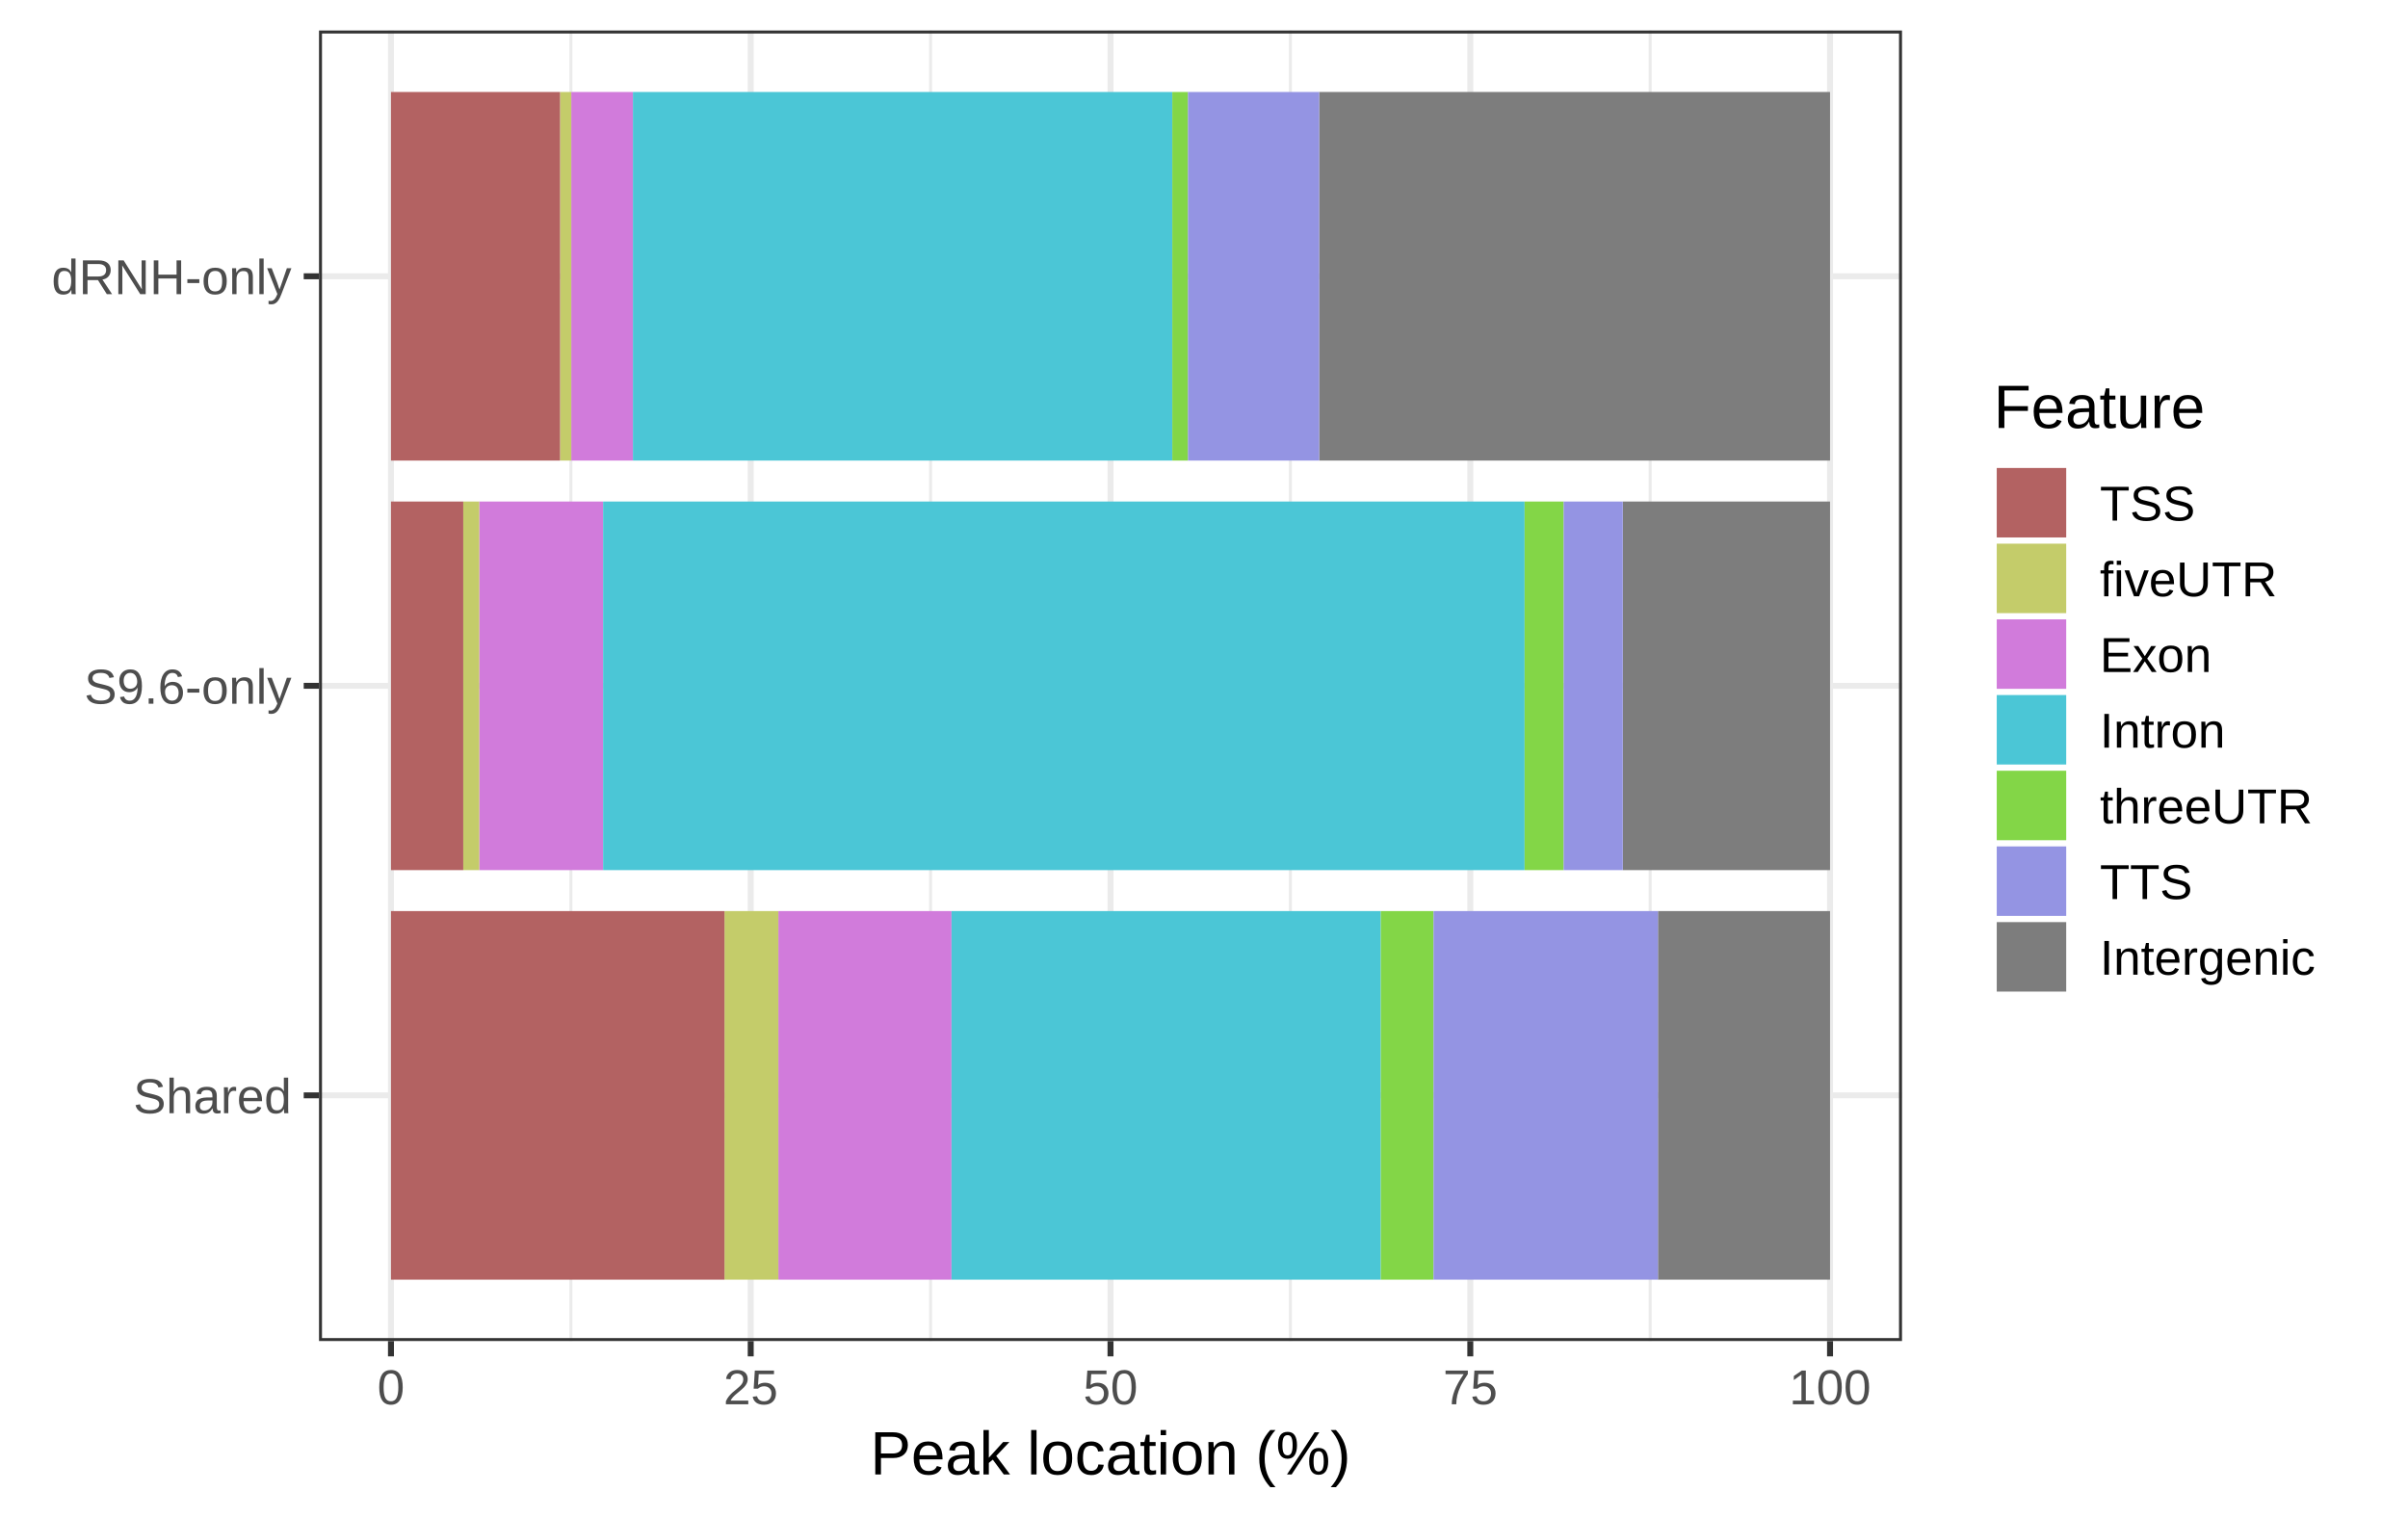
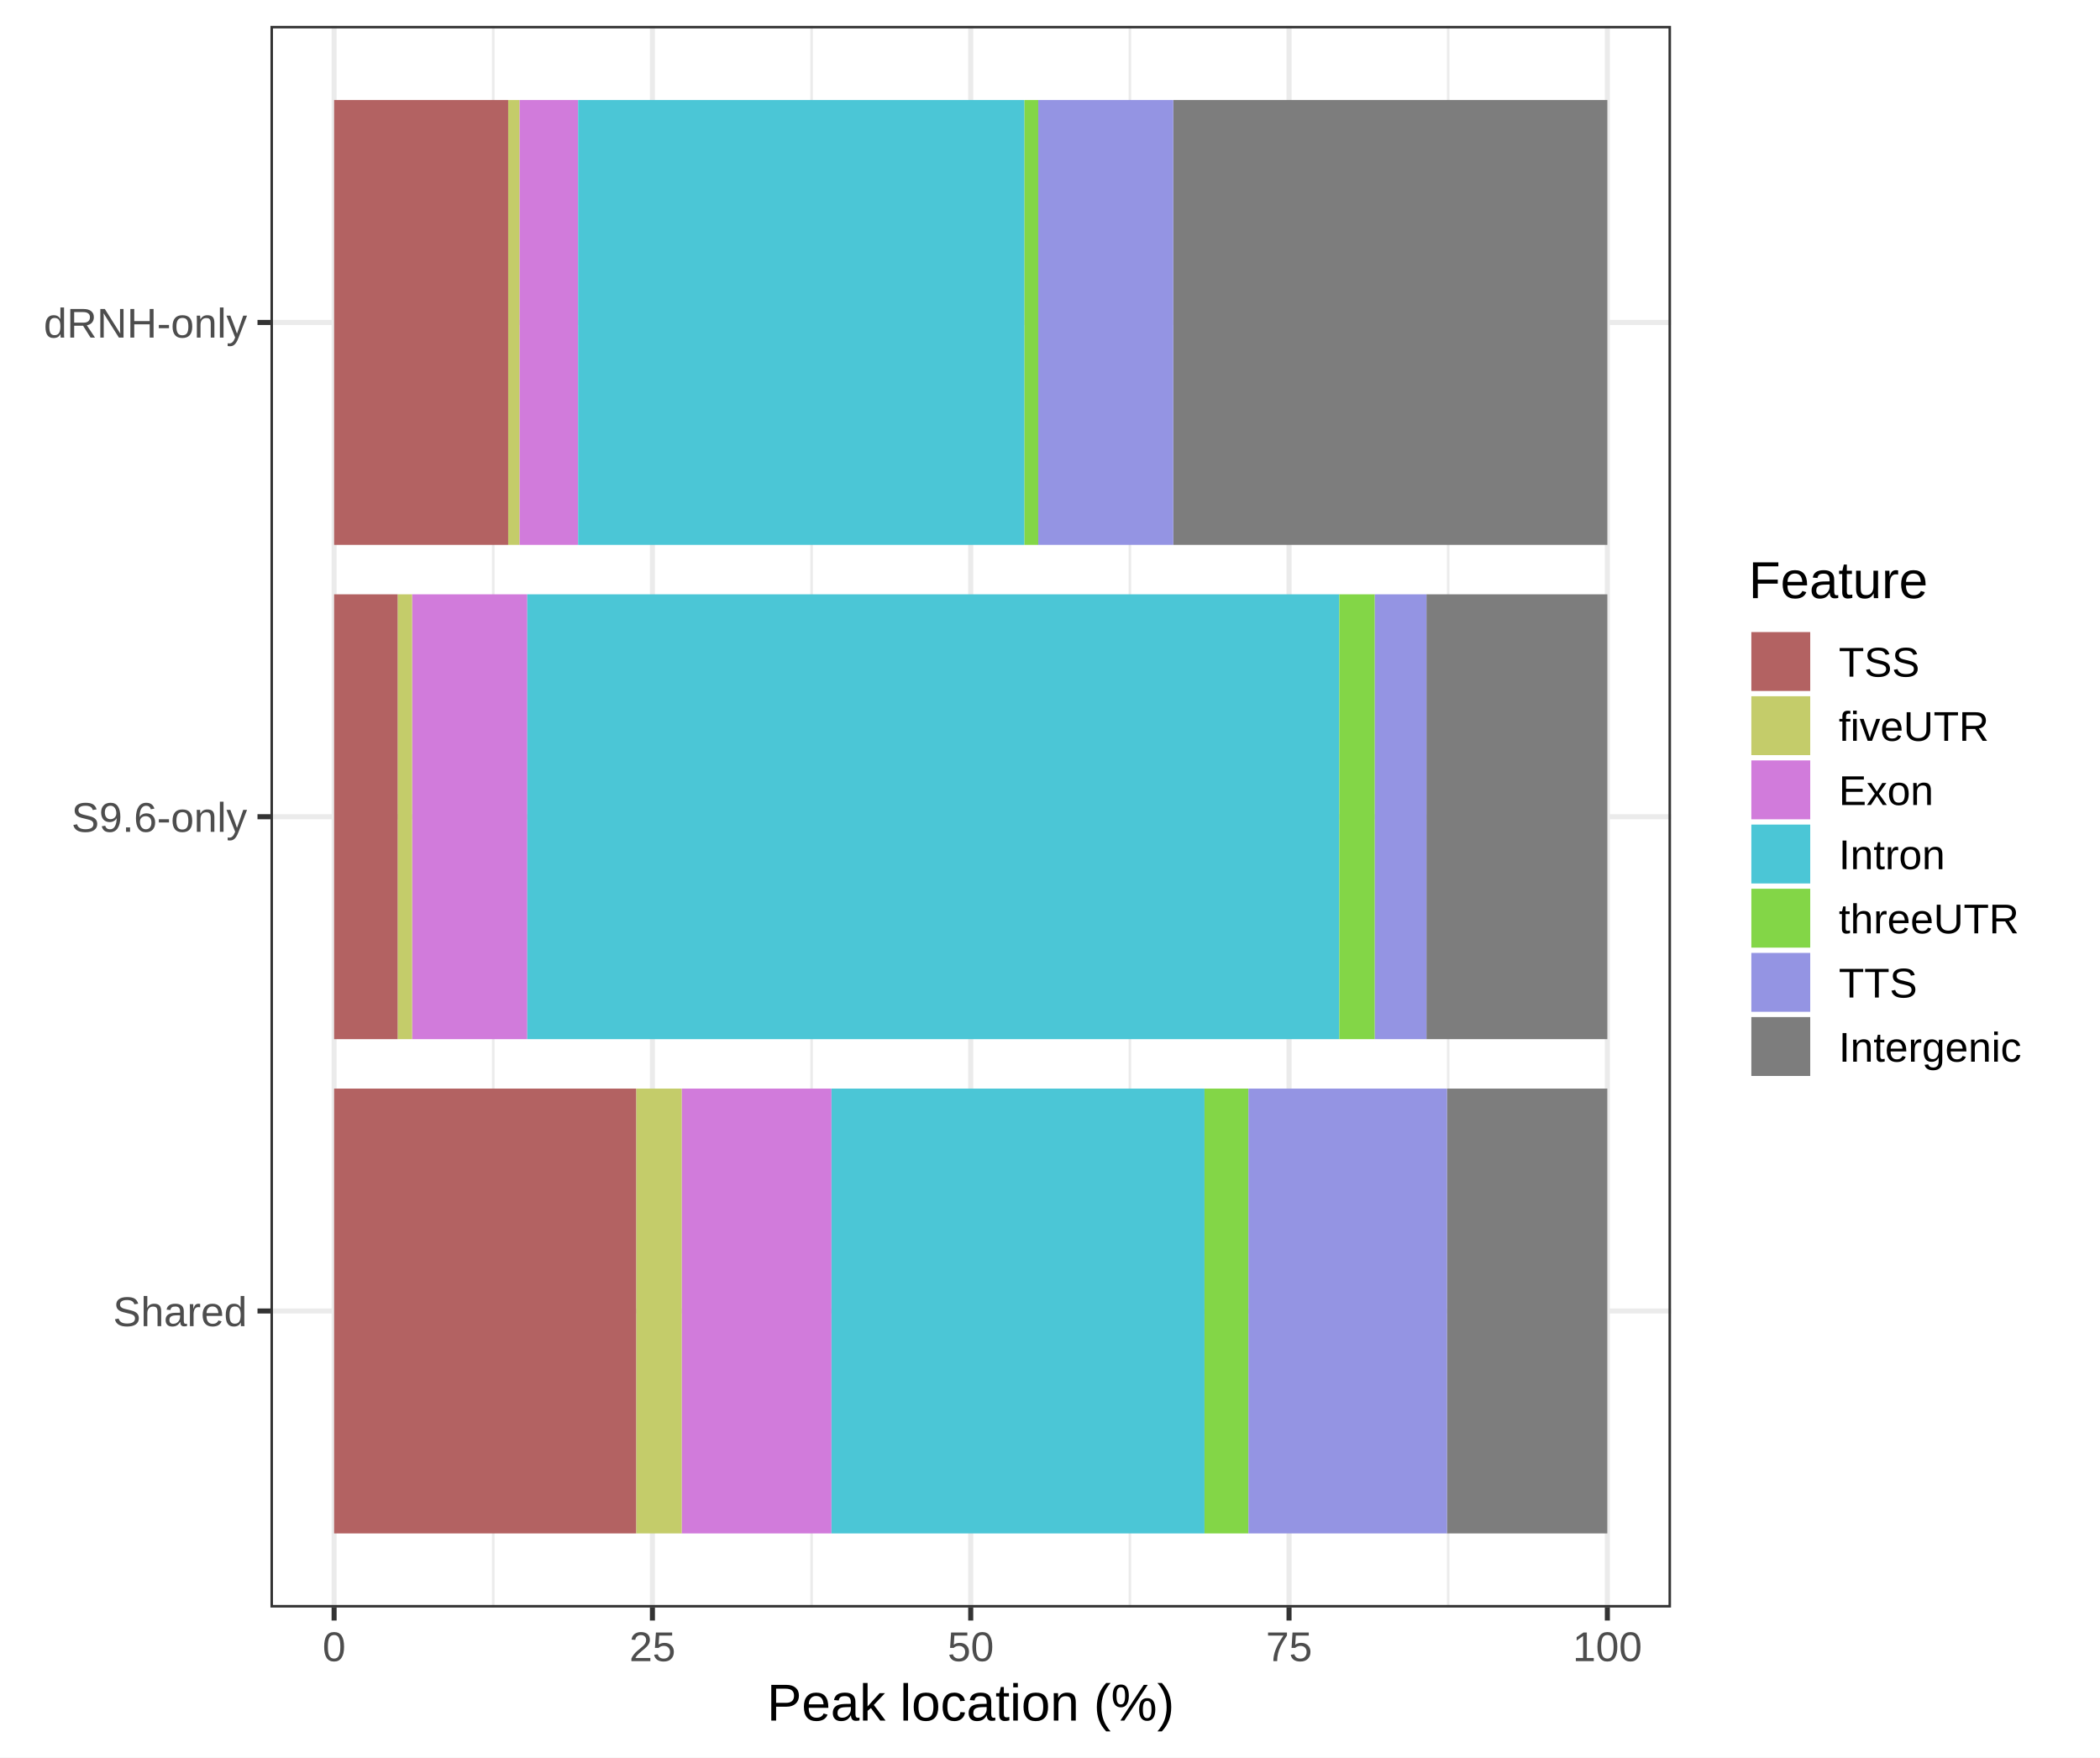
- <svg xmlns="http://www.w3.org/2000/svg" class="svglite" width="549.75pt" height="346.50pt" viewBox="0 0 549.75 346.50">
+ <svg xmlns="http://www.w3.org/2000/svg" class="svglite" width="565.50pt" height="473.25pt" viewBox="0 0 565.50 473.25">
  <defs>
    <style type="text/css">
    .svglite line, .svglite polyline, .svglite polygon, .svglite path, .svglite rect, .svglite circle {
      fill: none;
      stroke: #000000;
      stroke-linecap: round;
      stroke-linejoin: round;
      stroke-miterlimit: 10.00;
    }
  </style>
  </defs>
  <rect width="100%" height="100%" style="stroke: none; fill: #FFFFFF;" />
  <defs>
-     <clipPath id="cpMC4wMHw1NDkuNzV8MC4wMHwzNDYuNTA=">
-       <rect x="0.00" y="0.00" width="549.75" height="346.50" />
+     <clipPath id="cpMC4wMHw1NjUuNTB8MC4wMHw0NzMuMjU=">
+       <rect x="0.00" y="0.00" width="565.50" height="473.25" />
    </clipPath>
  </defs>
-   <g clip-path="url(#cpMC4wMHw1NDkuNzV8MC4wMHwzNDYuNTA=)">
-     <rect x="0" y="0.00" width="549.75" height="346.50" style="stroke-width: 1.36; stroke: #FFFFFF; fill: #FFFFFF;" />
+   <g clip-path="url(#cpMC4wMHw1NjUuNTB8MC4wMHw0NzMuMjU=)">
+     <rect x="0.00" y="0.00" width="565.50" height="473.25" style="stroke-width: 1.36; stroke: #FFFFFF; fill: #FFFFFF;" />
  </g>
  <defs>
-     <clipPath id="cpNzIuODN8NDM0LjIzfDYuOTd8MzA2LjE3">
-       <rect x="72.83" y="6.97" width="361.40" height="299.19" />
+     <clipPath id="cpNzIuODN8NDQ5Ljk4fDYuOTd8NDMyLjky">
+       <rect x="72.83" y="6.97" width="377.15" height="425.94" />
    </clipPath>
  </defs>
-   <g clip-path="url(#cpNzIuODN8NDM0LjIzfDYuOTd8MzA2LjE3)">
-     <rect x="72.83" y="6.97" width="361.40" height="299.19" style="stroke-width: 1.36; stroke: none; fill: #FFFFFF;" />
-     <polyline points="130.33,306.17 130.33,6.97 " style="stroke-width: 0.68; stroke: #EBEBEB; stroke-linecap: butt;" />
-     <polyline points="212.46,306.17 212.46,6.97 " style="stroke-width: 0.68; stroke: #EBEBEB; stroke-linecap: butt;" />
-     <polyline points="294.60,306.17 294.60,6.97 " style="stroke-width: 0.68; stroke: #EBEBEB; stroke-linecap: butt;" />
-     <polyline points="376.73,306.17 376.73,6.97 " style="stroke-width: 0.68; stroke: #EBEBEB; stroke-linecap: butt;" />
-     <polyline points="72.83,250.07 434.23,250.07 " style="stroke-width: 1.36; stroke: #EBEBEB; stroke-linecap: butt;" />
-     <polyline points="72.83,156.57 434.23,156.57 " style="stroke-width: 1.36; stroke: #EBEBEB; stroke-linecap: butt;" />
-     <polyline points="72.83,63.07 434.23,63.07 " style="stroke-width: 1.36; stroke: #EBEBEB; stroke-linecap: butt;" />
-     <polyline points="89.26,306.17 89.26,6.97 " style="stroke-width: 1.36; stroke: #EBEBEB; stroke-linecap: butt;" />
-     <polyline points="171.39,306.17 171.39,6.97 " style="stroke-width: 1.36; stroke: #EBEBEB; stroke-linecap: butt;" />
-     <polyline points="253.53,306.17 253.53,6.97 " style="stroke-width: 1.36; stroke: #EBEBEB; stroke-linecap: butt;" />
-     <polyline points="335.67,306.17 335.67,6.97 " style="stroke-width: 1.36; stroke: #EBEBEB; stroke-linecap: butt;" />
-     <polyline points="417.80,306.17 417.80,6.97 " style="stroke-width: 1.36; stroke: #EBEBEB; stroke-linecap: butt;" />
-     <rect x="130.42" y="21.00" width="14.08" height="84.15" style="stroke-width: 1.07; stroke: none; stroke-linecap: square; stroke-linejoin: miter; fill: #D17BDB;" />
-     <rect x="127.86" y="21.00" width="2.56" height="84.15" style="stroke-width: 1.07; stroke: none; stroke-linecap: square; stroke-linejoin: miter; fill: #C4CC6A;" />
-     <rect x="301.16" y="21.00" width="116.64" height="84.15" style="stroke-width: 1.07; stroke: none; stroke-linecap: square; stroke-linejoin: miter; fill: #7D7D7D;" />
-     <rect x="144.50" y="21.00" width="123.14" height="84.15" style="stroke-width: 1.07; stroke: none; stroke-linecap: square; stroke-linejoin: miter; fill: #4BC6D6;" />
-     <rect x="267.64" y="21.00" width="3.59" height="84.15" style="stroke-width: 1.07; stroke: none; stroke-linecap: square; stroke-linejoin: miter; fill: #83D647;" />
-     <rect x="89.26" y="21.00" width="38.60" height="84.15" style="stroke-width: 1.07; stroke: none; stroke-linecap: square; stroke-linejoin: miter; fill: #B36262;" />
-     <rect x="271.22" y="21.00" width="29.94" height="84.15" style="stroke-width: 1.07; stroke: none; stroke-linecap: square; stroke-linejoin: miter; fill: #9494E3;" />
-     <rect x="109.40" y="114.50" width="28.28" height="84.15" style="stroke-width: 1.07; stroke: none; stroke-linecap: square; stroke-linejoin: miter; fill: #D17BDB;" />
-     <rect x="105.76" y="114.50" width="3.65" height="84.15" style="stroke-width: 1.07; stroke: none; stroke-linecap: square; stroke-linejoin: miter; fill: #C4CC6A;" />
-     <rect x="370.49" y="114.50" width="47.31" height="84.15" style="stroke-width: 1.07; stroke: none; stroke-linecap: square; stroke-linejoin: miter; fill: #7D7D7D;" />
-     <rect x="137.69" y="114.50" width="210.38" height="84.15" style="stroke-width: 1.07; stroke: none; stroke-linecap: square; stroke-linejoin: miter; fill: #4BC6D6;" />
-     <rect x="348.07" y="114.50" width="8.92" height="84.15" style="stroke-width: 1.07; stroke: none; stroke-linecap: square; stroke-linejoin: miter; fill: #83D647;" />
-     <rect x="89.26" y="114.50" width="16.50" height="84.15" style="stroke-width: 1.07; stroke: none; stroke-linecap: square; stroke-linejoin: miter; fill: #B36262;" />
-     <rect x="356.99" y="114.50" width="13.50" height="84.15" style="stroke-width: 1.07; stroke: none; stroke-linecap: square; stroke-linejoin: miter; fill: #9494E3;" />
-     <rect x="177.70" y="208.00" width="39.53" height="84.15" style="stroke-width: 1.07; stroke: none; stroke-linecap: square; stroke-linejoin: miter; fill: #D17BDB;" />
-     <rect x="165.40" y="208.00" width="12.30" height="84.15" style="stroke-width: 1.07; stroke: none; stroke-linecap: square; stroke-linejoin: miter; fill: #C4CC6A;" />
-     <rect x="378.51" y="208.00" width="39.29" height="84.15" style="stroke-width: 1.07; stroke: none; stroke-linecap: square; stroke-linejoin: miter; fill: #7D7D7D;" />
-     <rect x="217.23" y="208.00" width="98.01" height="84.15" style="stroke-width: 1.07; stroke: none; stroke-linecap: square; stroke-linejoin: miter; fill: #4BC6D6;" />
-     <rect x="315.24" y="208.00" width="12.04" height="84.15" style="stroke-width: 1.07; stroke: none; stroke-linecap: square; stroke-linejoin: miter; fill: #83D647;" />
-     <rect x="89.26" y="208.00" width="76.14" height="84.15" style="stroke-width: 1.07; stroke: none; stroke-linecap: square; stroke-linejoin: miter; fill: #B36262;" />
-     <rect x="327.28" y="208.00" width="51.23" height="84.15" style="stroke-width: 1.07; stroke: none; stroke-linecap: square; stroke-linejoin: miter; fill: #9494E3;" />
-     <rect x="72.83" y="6.97" width="361.40" height="299.19" style="stroke-width: 1.36; stroke: #333333;" />
+   <g clip-path="url(#cpNzIuODN8NDQ5Ljk4fDYuOTd8NDMyLjky)">
+     <rect x="72.83" y="6.97" width="377.15" height="425.94" style="stroke-width: 1.36; stroke: none; fill: #FFFFFF;" />
+     <polyline points="132.83,432.92 132.83,6.97 " style="stroke-width: 0.68; stroke: #EBEBEB; stroke-linecap: butt;" />
+     <polyline points="218.55,432.92 218.55,6.97 " style="stroke-width: 0.68; stroke: #EBEBEB; stroke-linecap: butt;" />
+     <polyline points="304.26,432.92 304.26,6.97 " style="stroke-width: 0.68; stroke: #EBEBEB; stroke-linecap: butt;" />
+     <polyline points="389.98,432.92 389.98,6.97 " style="stroke-width: 0.68; stroke: #EBEBEB; stroke-linecap: butt;" />
+     <polyline points="72.83,353.05 449.98,353.05 " style="stroke-width: 1.36; stroke: #EBEBEB; stroke-linecap: butt;" />
+     <polyline points="72.83,219.95 449.98,219.95 " style="stroke-width: 1.36; stroke: #EBEBEB; stroke-linecap: butt;" />
+     <polyline points="72.83,86.84 449.98,86.84 " style="stroke-width: 1.36; stroke: #EBEBEB; stroke-linecap: butt;" />
+     <polyline points="89.97,432.92 89.97,6.97 " style="stroke-width: 1.36; stroke: #EBEBEB; stroke-linecap: butt;" />
+     <polyline points="175.69,432.92 175.69,6.97 " style="stroke-width: 1.36; stroke: #EBEBEB; stroke-linecap: butt;" />
+     <polyline points="261.40,432.92 261.40,6.97 " style="stroke-width: 1.36; stroke: #EBEBEB; stroke-linecap: butt;" />
+     <polyline points="347.12,432.92 347.12,6.97 " style="stroke-width: 1.36; stroke: #EBEBEB; stroke-linecap: butt;" />
+     <polyline points="432.84,432.92 432.84,6.97 " style="stroke-width: 1.36; stroke: #EBEBEB; stroke-linecap: butt;" />
+     <rect x="139.87" y="26.94" width="15.81" height="119.80" style="stroke-width: 1.07; stroke: none; stroke-linecap: square; stroke-linejoin: miter; fill: #D17BDB;" />
+     <rect x="136.85" y="26.94" width="3.02" height="119.80" style="stroke-width: 1.07; stroke: none; stroke-linecap: square; stroke-linejoin: miter; fill: #C4CC6A;" />
+     <rect x="315.95" y="26.94" width="116.89" height="119.80" style="stroke-width: 1.07; stroke: none; stroke-linecap: square; stroke-linejoin: miter; fill: #7D7D7D;" />
+     <rect x="155.68" y="26.94" width="120.19" height="119.80" style="stroke-width: 1.07; stroke: none; stroke-linecap: square; stroke-linejoin: miter; fill: #4BC6D6;" />
+     <rect x="275.87" y="26.94" width="3.71" height="119.80" style="stroke-width: 1.07; stroke: none; stroke-linecap: square; stroke-linejoin: miter; fill: #83D647;" />
+     <rect x="89.97" y="26.94" width="46.87" height="119.80" style="stroke-width: 1.07; stroke: none; stroke-linecap: square; stroke-linejoin: miter; fill: #B36262;" />
+     <rect x="279.58" y="26.94" width="36.37" height="119.80" style="stroke-width: 1.07; stroke: none; stroke-linecap: square; stroke-linejoin: miter; fill: #9494E3;" />
+     <rect x="110.97" y="160.05" width="31.02" height="119.80" style="stroke-width: 1.07; stroke: none; stroke-linecap: square; stroke-linejoin: miter; fill: #D17BDB;" />
+     <rect x="107.07" y="160.05" width="3.90" height="119.80" style="stroke-width: 1.07; stroke: none; stroke-linecap: square; stroke-linejoin: miter; fill: #C4CC6A;" />
+     <rect x="384.12" y="160.05" width="48.72" height="119.80" style="stroke-width: 1.07; stroke: none; stroke-linecap: square; stroke-linejoin: miter; fill: #7D7D7D;" />
+     <rect x="141.99" y="160.05" width="218.66" height="119.80" style="stroke-width: 1.07; stroke: none; stroke-linecap: square; stroke-linejoin: miter; fill: #4BC6D6;" />
+     <rect x="360.65" y="160.05" width="9.57" height="119.80" style="stroke-width: 1.07; stroke: none; stroke-linecap: square; stroke-linejoin: miter; fill: #83D647;" />
+     <rect x="89.97" y="160.05" width="17.10" height="119.80" style="stroke-width: 1.07; stroke: none; stroke-linecap: square; stroke-linejoin: miter; fill: #B36262;" />
+     <rect x="370.22" y="160.05" width="13.90" height="119.80" style="stroke-width: 1.07; stroke: none; stroke-linecap: square; stroke-linejoin: miter; fill: #9494E3;" />
+     <rect x="183.56" y="293.16" width="40.34" height="119.80" style="stroke-width: 1.07; stroke: none; stroke-linecap: square; stroke-linejoin: miter; fill: #D17BDB;" />
+     <rect x="171.31" y="293.16" width="12.26" height="119.80" style="stroke-width: 1.07; stroke: none; stroke-linecap: square; stroke-linejoin: miter; fill: #C4CC6A;" />
+     <rect x="389.64" y="293.16" width="43.19" height="119.80" style="stroke-width: 1.07; stroke: none; stroke-linecap: square; stroke-linejoin: miter; fill: #7D7D7D;" />
+     <rect x="223.91" y="293.16" width="100.45" height="119.80" style="stroke-width: 1.07; stroke: none; stroke-linecap: square; stroke-linejoin: miter; fill: #4BC6D6;" />
+     <rect x="324.35" y="293.16" width="11.83" height="119.80" style="stroke-width: 1.07; stroke: none; stroke-linecap: square; stroke-linejoin: miter; fill: #83D647;" />
+     <rect x="89.97" y="293.16" width="81.33" height="119.80" style="stroke-width: 1.07; stroke: none; stroke-linecap: square; stroke-linejoin: miter; fill: #B36262;" />
+     <rect x="336.18" y="293.16" width="53.46" height="119.80" style="stroke-width: 1.07; stroke: none; stroke-linecap: square; stroke-linejoin: miter; fill: #9494E3;" />
+     <rect x="72.83" y="6.97" width="377.15" height="425.94" style="stroke-width: 1.36; stroke: #333333;" />
  </g>
-   <g clip-path="url(#cpMC4wMHw1NDkuNzV8MC4wMHwzNDYuNTA=)">
-     <text x="66.55" y="254.15" text-anchor="end" style="font-size: 11.20px; fill: #4D4D4D; font-family: Liberation Sans;" textLength="39.38px" lengthAdjust="spacingAndGlyphs">Shared</text>
-     <text x="66.55" y="160.65" text-anchor="end" style="font-size: 11.20px; fill: #4D4D4D; font-family: Liberation Sans;" textLength="52.82px" lengthAdjust="spacingAndGlyphs">S9.6-only</text>
-     <text x="66.55" y="67.15" text-anchor="end" style="font-size: 11.20px; fill: #4D4D4D; font-family: Liberation Sans;" textLength="59.58px" lengthAdjust="spacingAndGlyphs">dRNH-only</text>
-     <polyline points="69.34,250.07 72.83,250.07 " style="stroke-width: 1.36; stroke: #333333; stroke-linecap: butt;" />
-     <polyline points="69.34,156.57 72.83,156.57 " style="stroke-width: 1.36; stroke: #333333; stroke-linecap: butt;" />
-     <polyline points="69.34,63.07 72.83,63.07 " style="stroke-width: 1.36; stroke: #333333; stroke-linecap: butt;" />
-     <polyline points="89.26,309.66 89.26,306.17 " style="stroke-width: 1.36; stroke: #333333; stroke-linecap: butt;" />
-     <polyline points="171.39,309.66 171.39,306.17 " style="stroke-width: 1.36; stroke: #333333; stroke-linecap: butt;" />
-     <polyline points="253.53,309.66 253.53,306.17 " style="stroke-width: 1.36; stroke: #333333; stroke-linecap: butt;" />
-     <polyline points="335.67,309.66 335.67,306.17 " style="stroke-width: 1.36; stroke: #333333; stroke-linecap: butt;" />
-     <polyline points="417.80,309.66 417.80,306.17 " style="stroke-width: 1.36; stroke: #333333; stroke-linecap: butt;" />
-     <text x="89.26" y="320.60" text-anchor="middle" style="font-size: 11.20px; fill: #4D4D4D; font-family: Liberation Sans;" textLength="7.12px" lengthAdjust="spacingAndGlyphs">0</text>
-     <text x="171.39" y="320.60" text-anchor="middle" style="font-size: 11.20px; fill: #4D4D4D; font-family: Liberation Sans;" textLength="14.24px" lengthAdjust="spacingAndGlyphs">25</text>
-     <text x="253.53" y="320.60" text-anchor="middle" style="font-size: 11.20px; fill: #4D4D4D; font-family: Liberation Sans;" textLength="14.24px" lengthAdjust="spacingAndGlyphs">50</text>
-     <text x="335.67" y="320.60" text-anchor="middle" style="font-size: 11.20px; fill: #4D4D4D; font-family: Liberation Sans;" textLength="14.24px" lengthAdjust="spacingAndGlyphs">75</text>
-     <text x="417.80" y="320.60" text-anchor="middle" style="font-size: 11.20px; fill: #4D4D4D; font-family: Liberation Sans;" textLength="21.36px" lengthAdjust="spacingAndGlyphs">100</text>
-     <text x="253.53" y="336.62" text-anchor="middle" style="font-size: 14.00px; font-family: Liberation Sans;" textLength="121.87px" lengthAdjust="spacingAndGlyphs">Peak location (%)</text>
-     <rect x="448.18" y="79.07" width="94.60" height="154.99" style="stroke-width: 1.36; stroke: none; fill: #FFFFFF;" />
-     <text x="455.15" y="97.71" style="font-size: 14.00px; font-family: Liberation Sans;" textLength="52.88px" lengthAdjust="spacingAndGlyphs">Feature</text>
-     <rect x="455.15" y="106.13" width="17.28" height="17.28" style="stroke-width: 1.36; stroke: none; fill: #FFFFFF;" />
-     <rect x="455.86" y="106.84" width="15.86" height="15.86" style="stroke-width: 1.07; stroke: none; stroke-linecap: square; stroke-linejoin: miter; fill: #B36262;" />
-     <rect x="455.15" y="123.41" width="17.28" height="17.28" style="stroke-width: 1.36; stroke: none; fill: #FFFFFF;" />
-     <rect x="455.86" y="124.12" width="15.86" height="15.86" style="stroke-width: 1.07; stroke: none; stroke-linecap: square; stroke-linejoin: miter; fill: #C4CC6A;" />
-     <rect x="455.15" y="140.69" width="17.28" height="17.28" style="stroke-width: 1.36; stroke: none; fill: #FFFFFF;" />
-     <rect x="455.86" y="141.40" width="15.86" height="15.86" style="stroke-width: 1.07; stroke: none; stroke-linecap: square; stroke-linejoin: miter; fill: #D17BDB;" />
-     <rect x="455.15" y="157.97" width="17.28" height="17.28" style="stroke-width: 1.36; stroke: none; fill: #FFFFFF;" />
-     <rect x="455.86" y="158.68" width="15.86" height="15.86" style="stroke-width: 1.07; stroke: none; stroke-linecap: square; stroke-linejoin: miter; fill: #4BC6D6;" />
-     <rect x="455.15" y="175.25" width="17.28" height="17.28" style="stroke-width: 1.36; stroke: none; fill: #FFFFFF;" />
-     <rect x="455.86" y="175.96" width="15.86" height="15.86" style="stroke-width: 1.07; stroke: none; stroke-linecap: square; stroke-linejoin: miter; fill: #83D647;" />
-     <rect x="455.15" y="192.53" width="17.28" height="17.28" style="stroke-width: 1.36; stroke: none; fill: #FFFFFF;" />
-     <rect x="455.86" y="193.24" width="15.86" height="15.86" style="stroke-width: 1.07; stroke: none; stroke-linecap: square; stroke-linejoin: miter; fill: #9494E3;" />
-     <rect x="455.15" y="209.81" width="17.28" height="17.28" style="stroke-width: 1.36; stroke: none; fill: #FFFFFF;" />
-     <rect x="455.86" y="210.52" width="15.86" height="15.86" style="stroke-width: 1.07; stroke: none; stroke-linecap: square; stroke-linejoin: miter; fill: #7D7D7D;" />
-     <text x="479.40" y="118.85" style="font-size: 11.20px; font-family: Liberation Sans;" textLength="21.03px" lengthAdjust="spacingAndGlyphs">TSS</text>
-     <text x="479.40" y="136.13" style="font-size: 11.20px; font-family: Liberation Sans;" textLength="43.35px" lengthAdjust="spacingAndGlyphs">fiveUTR</text>
-     <text x="479.40" y="153.41" style="font-size: 11.20px; font-family: Liberation Sans;" textLength="27.29px" lengthAdjust="spacingAndGlyphs">Exon</text>
-     <text x="479.40" y="170.69" style="font-size: 11.20px; font-family: Liberation Sans;" textLength="33.07px" lengthAdjust="spacingAndGlyphs">Intron</text>
-     <text x="479.40" y="187.97" style="font-size: 11.20px; font-family: Liberation Sans;" textLength="52.39px" lengthAdjust="spacingAndGlyphs">threeUTR</text>
-     <text x="479.40" y="205.25" style="font-size: 11.20px; font-family: Liberation Sans;" textLength="20.57px" lengthAdjust="spacingAndGlyphs">TTS</text>
-     <text x="479.40" y="222.53" style="font-size: 11.20px; font-family: Liberation Sans;" textLength="56.40px" lengthAdjust="spacingAndGlyphs">Intergenic</text>
+   <g clip-path="url(#cpMC4wMHw1NjUuNTB8MC4wMHw0NzMuMjU=)">
+     <text x="66.55" y="357.13" text-anchor="end" style="font-size: 11.20px; fill: #4D4D4D; font-family: Liberation Sans;" textLength="39.38px" lengthAdjust="spacingAndGlyphs">Shared</text>
+     <text x="66.55" y="224.02" text-anchor="end" style="font-size: 11.20px; fill: #4D4D4D; font-family: Liberation Sans;" textLength="52.82px" lengthAdjust="spacingAndGlyphs">S9.6-only</text>
+     <text x="66.55" y="90.92" text-anchor="end" style="font-size: 11.20px; fill: #4D4D4D; font-family: Liberation Sans;" textLength="59.58px" lengthAdjust="spacingAndGlyphs">dRNH-only</text>
+     <polyline points="69.34,353.05 72.83,353.05 " style="stroke-width: 1.36; stroke: #333333; stroke-linecap: butt;" />
+     <polyline points="69.34,219.95 72.83,219.95 " style="stroke-width: 1.36; stroke: #333333; stroke-linecap: butt;" />
+     <polyline points="69.34,86.84 72.83,86.84 " style="stroke-width: 1.36; stroke: #333333; stroke-linecap: butt;" />
+     <polyline points="89.97,436.41 89.97,432.92 " style="stroke-width: 1.36; stroke: #333333; stroke-linecap: butt;" />
+     <polyline points="175.69,436.41 175.69,432.92 " style="stroke-width: 1.36; stroke: #333333; stroke-linecap: butt;" />
+     <polyline points="261.40,436.41 261.40,432.92 " style="stroke-width: 1.36; stroke: #333333; stroke-linecap: butt;" />
+     <polyline points="347.12,436.41 347.12,432.92 " style="stroke-width: 1.36; stroke: #333333; stroke-linecap: butt;" />
+     <polyline points="432.84,436.41 432.84,432.92 " style="stroke-width: 1.36; stroke: #333333; stroke-linecap: butt;" />
+     <text x="89.97" y="447.35" text-anchor="middle" style="font-size: 11.20px; fill: #4D4D4D; font-family: Liberation Sans;" textLength="7.12px" lengthAdjust="spacingAndGlyphs">0</text>
+     <text x="175.69" y="447.35" text-anchor="middle" style="font-size: 11.20px; fill: #4D4D4D; font-family: Liberation Sans;" textLength="14.24px" lengthAdjust="spacingAndGlyphs">25</text>
+     <text x="261.40" y="447.35" text-anchor="middle" style="font-size: 11.20px; fill: #4D4D4D; font-family: Liberation Sans;" textLength="14.24px" lengthAdjust="spacingAndGlyphs">50</text>
+     <text x="347.12" y="447.35" text-anchor="middle" style="font-size: 11.20px; fill: #4D4D4D; font-family: Liberation Sans;" textLength="14.24px" lengthAdjust="spacingAndGlyphs">75</text>
+     <text x="432.84" y="447.35" text-anchor="middle" style="font-size: 11.20px; fill: #4D4D4D; font-family: Liberation Sans;" textLength="21.36px" lengthAdjust="spacingAndGlyphs">100</text>
+     <text x="261.40" y="463.37" text-anchor="middle" style="font-size: 14.00px; font-family: Liberation Sans;" textLength="121.87px" lengthAdjust="spacingAndGlyphs">Peak location (%)</text>
+     <rect x="463.93" y="142.45" width="94.60" height="154.99" style="stroke-width: 1.36; stroke: none; fill: #FFFFFF;" />
+     <text x="470.90" y="161.08" style="font-size: 14.00px; font-family: Liberation Sans;" textLength="52.88px" lengthAdjust="spacingAndGlyphs">Feature</text>
+     <rect x="470.90" y="169.51" width="17.28" height="17.28" style="stroke-width: 1.36; stroke: none; fill: #FFFFFF;" />
+     <rect x="471.61" y="170.22" width="15.86" height="15.86" style="stroke-width: 1.07; stroke: none; stroke-linecap: square; stroke-linejoin: miter; fill: #B36262;" />
+     <rect x="470.90" y="186.79" width="17.28" height="17.28" style="stroke-width: 1.36; stroke: none; fill: #FFFFFF;" />
+     <rect x="471.61" y="187.50" width="15.86" height="15.86" style="stroke-width: 1.07; stroke: none; stroke-linecap: square; stroke-linejoin: miter; fill: #C4CC6A;" />
+     <rect x="470.90" y="204.07" width="17.28" height="17.28" style="stroke-width: 1.36; stroke: none; fill: #FFFFFF;" />
+     <rect x="471.61" y="204.78" width="15.86" height="15.86" style="stroke-width: 1.07; stroke: none; stroke-linecap: square; stroke-linejoin: miter; fill: #D17BDB;" />
+     <rect x="470.90" y="221.35" width="17.28" height="17.28" style="stroke-width: 1.36; stroke: none; fill: #FFFFFF;" />
+     <rect x="471.61" y="222.06" width="15.86" height="15.86" style="stroke-width: 1.07; stroke: none; stroke-linecap: square; stroke-linejoin: miter; fill: #4BC6D6;" />
+     <rect x="470.90" y="238.63" width="17.28" height="17.28" style="stroke-width: 1.36; stroke: none; fill: #FFFFFF;" />
+     <rect x="471.61" y="239.34" width="15.86" height="15.86" style="stroke-width: 1.07; stroke: none; stroke-linecap: square; stroke-linejoin: miter; fill: #83D647;" />
+     <rect x="470.90" y="255.91" width="17.28" height="17.28" style="stroke-width: 1.36; stroke: none; fill: #FFFFFF;" />
+     <rect x="471.61" y="256.62" width="15.86" height="15.86" style="stroke-width: 1.07; stroke: none; stroke-linecap: square; stroke-linejoin: miter; fill: #9494E3;" />
+     <rect x="470.90" y="273.19" width="17.28" height="17.28" style="stroke-width: 1.36; stroke: none; fill: #FFFFFF;" />
+     <rect x="471.61" y="273.90" width="15.86" height="15.86" style="stroke-width: 1.07; stroke: none; stroke-linecap: square; stroke-linejoin: miter; fill: #7D7D7D;" />
+     <text x="495.15" y="182.23" style="font-size: 11.20px; font-family: Liberation Sans;" textLength="21.03px" lengthAdjust="spacingAndGlyphs">TSS</text>
+     <text x="495.15" y="199.51" style="font-size: 11.20px; font-family: Liberation Sans;" textLength="43.35px" lengthAdjust="spacingAndGlyphs">fiveUTR</text>
+     <text x="495.15" y="216.79" style="font-size: 11.20px; font-family: Liberation Sans;" textLength="27.29px" lengthAdjust="spacingAndGlyphs">Exon</text>
+     <text x="495.15" y="234.07" style="font-size: 11.20px; font-family: Liberation Sans;" textLength="33.07px" lengthAdjust="spacingAndGlyphs">Intron</text>
+     <text x="495.15" y="251.35" style="font-size: 11.20px; font-family: Liberation Sans;" textLength="52.39px" lengthAdjust="spacingAndGlyphs">threeUTR</text>
+     <text x="495.15" y="268.63" style="font-size: 11.20px; font-family: Liberation Sans;" textLength="20.57px" lengthAdjust="spacingAndGlyphs">TTS</text>
+     <text x="495.15" y="285.91" style="font-size: 11.20px; font-family: Liberation Sans;" textLength="56.40px" lengthAdjust="spacingAndGlyphs">Intergenic</text>
  </g>
</svg>
